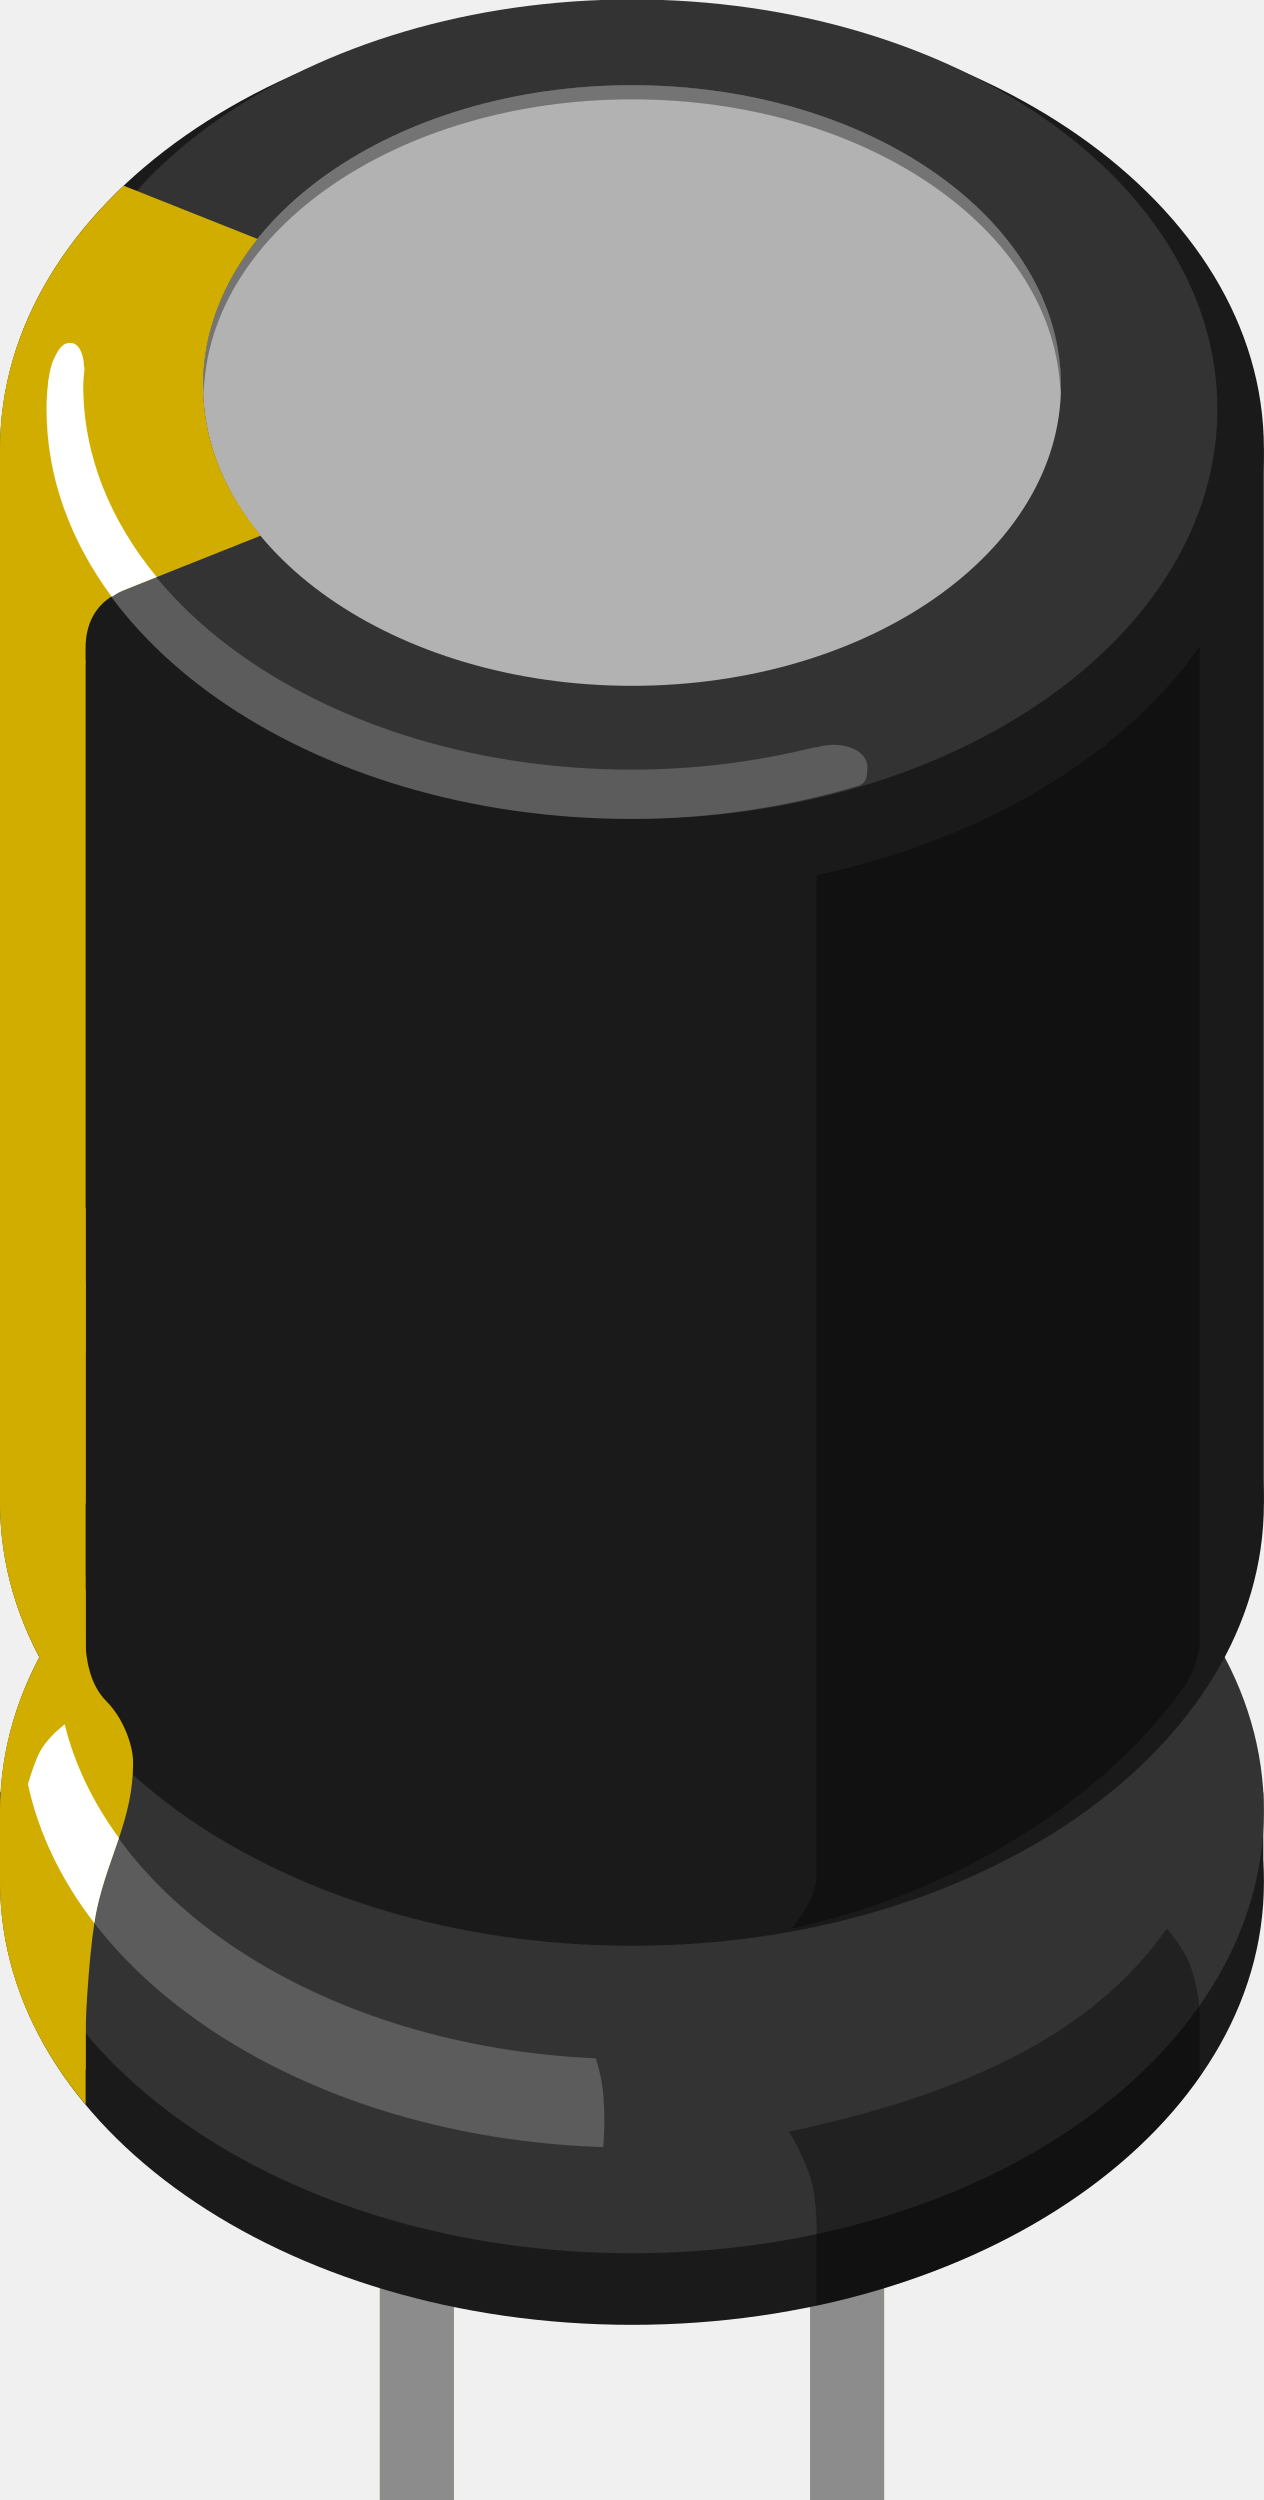
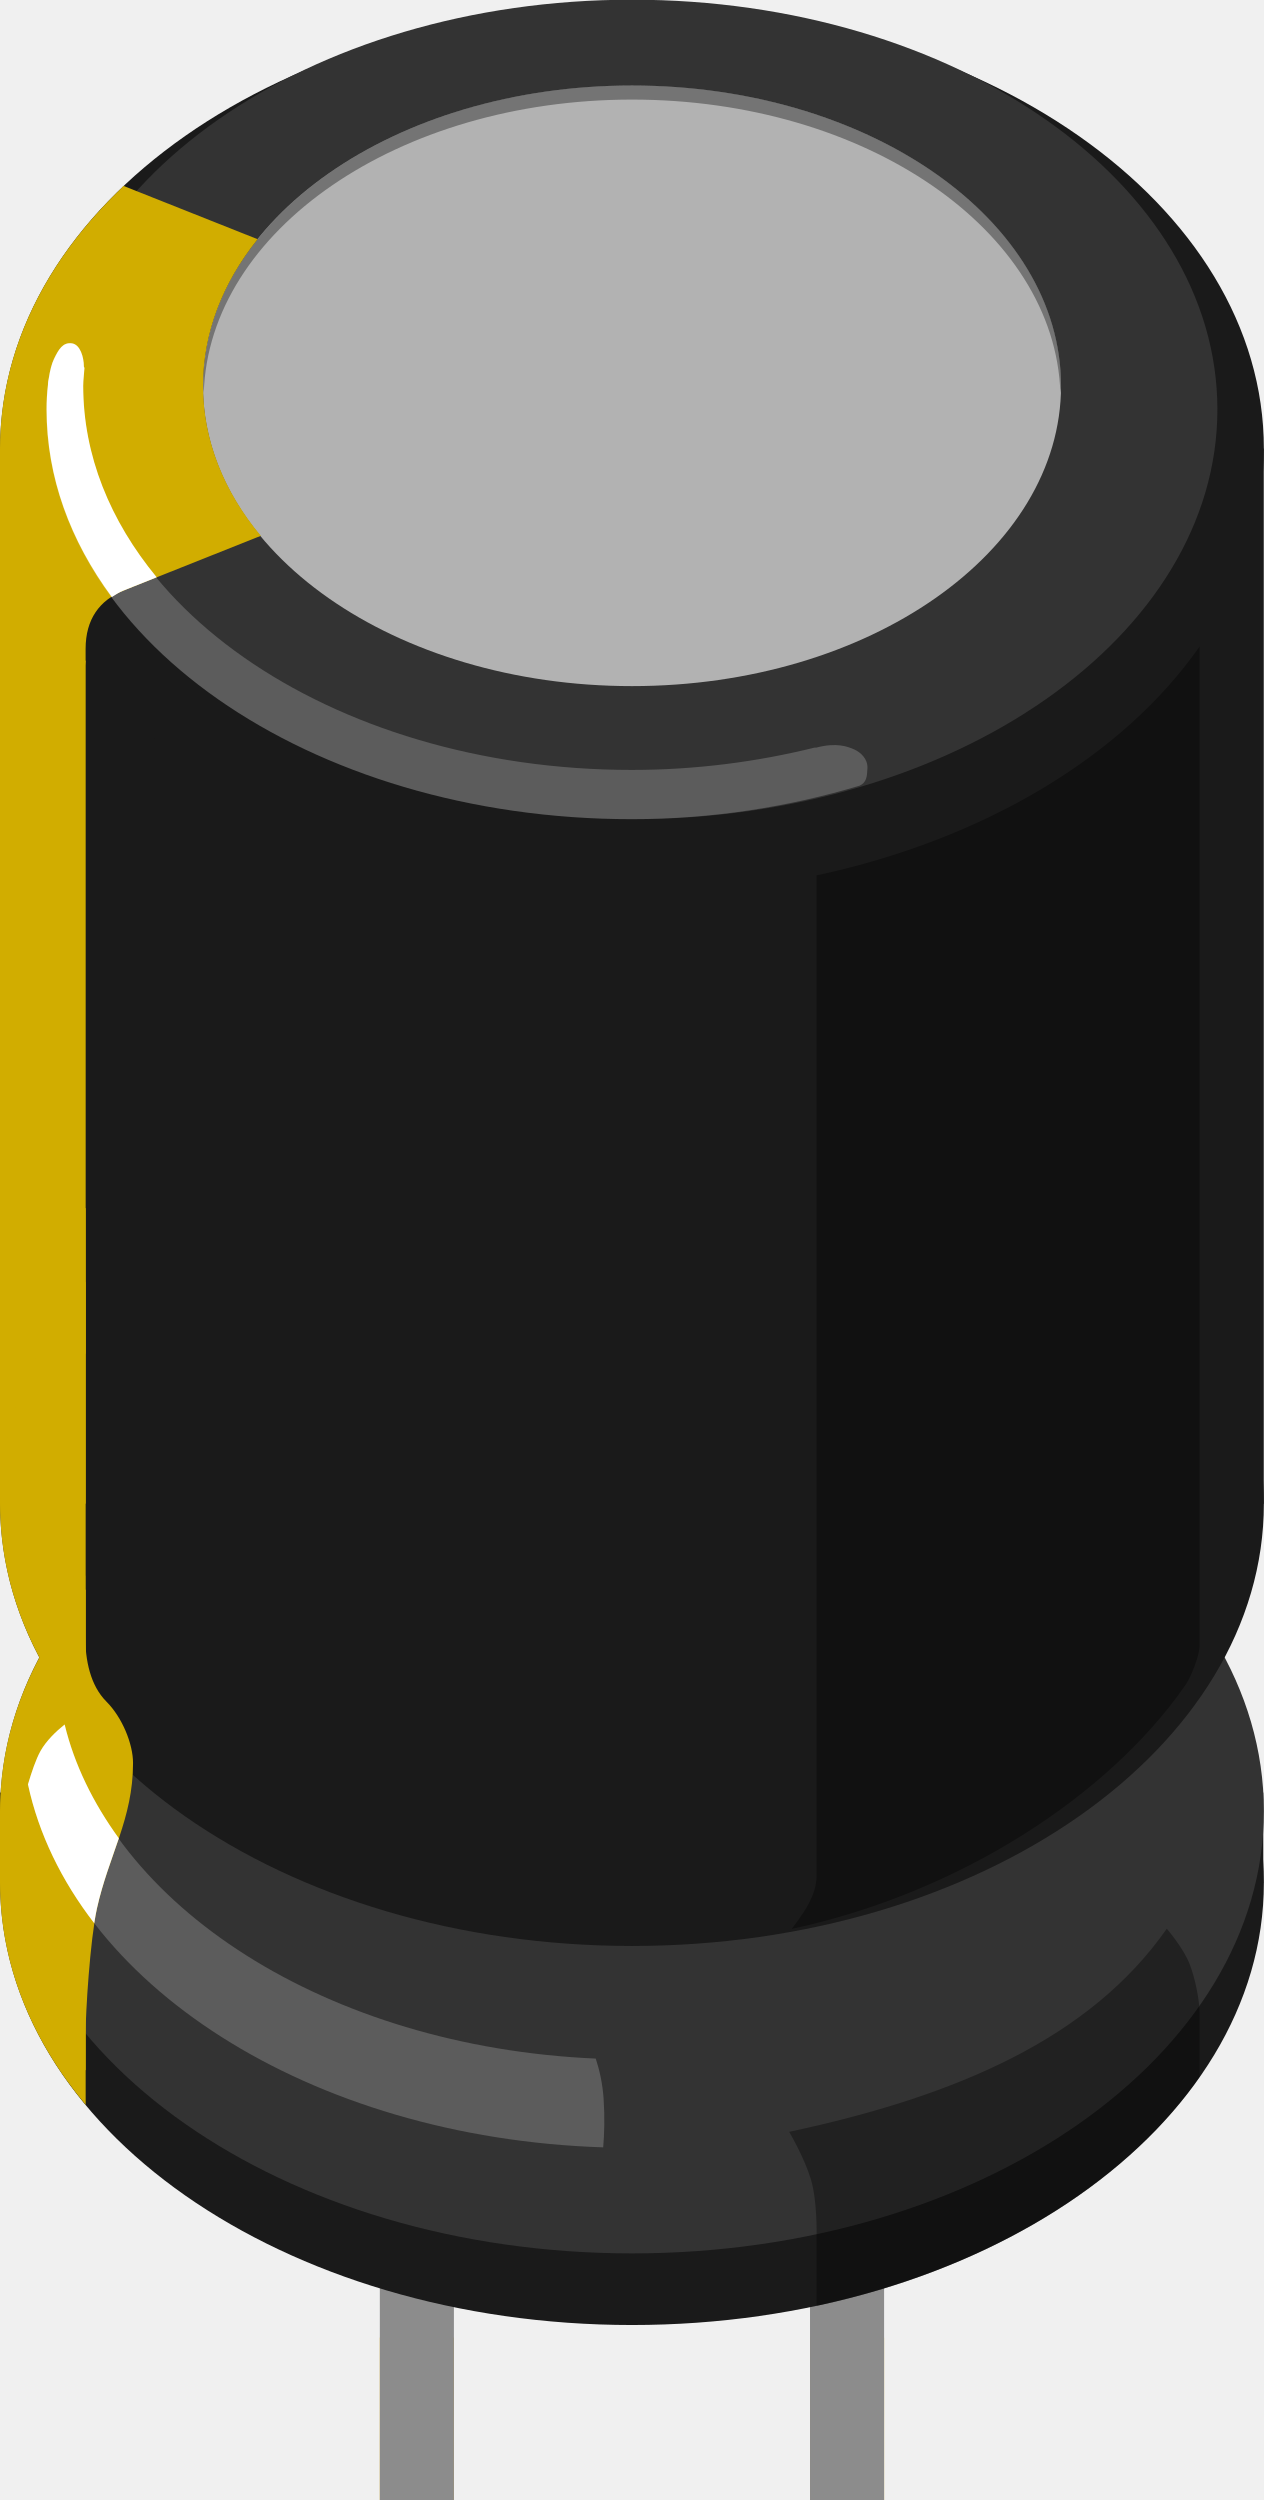
- <svg xmlns="http://www.w3.org/2000/svg" version="1.1" id="Ebene_1" x="0px" y="0px" width="21.156px" height="41.847px" viewBox="-0.24 0 21.156 41.847" enable-background="new -0.24 0 21.156 41.847" xml:space="preserve">
-   <rect id="connector0pad" x="13.367" y="37.878" fill="#F7BD13" width="1.192" height="3.969" />
-   <rect id="connector1pad" x="6.118" y="37.878" fill="#F7BD13" width="1.24" height="3.969" />
-   <g id="copper0">
- </g>
+ <svg xmlns="http://www.w3.org/2000/svg" version="1.1" id="Ebene_1" x="0px" y="0px" width="21.156px" height="41.848px" viewBox="0 0 21.156 41.848" enable-background="new 0 0 21.156 41.848" xml:space="preserve">
+   <rect id="connector1pin" x="6.358" y="39.129" fill="#F7BD13" width="1.24" height="2.723" />
+   <rect id="connector0pin" x="13.559" y="39.129" fill="#F7BD13" width="1.24" height="2.723" />
  <g id="icon">
    <g>
      <g>
-         <rect x="6.118" y="31.514" fill="#8C8C8C" width="1.24" height="10.333" />
-         <rect x="13.319" y="31.514" fill="#8C8C8C" width="1.24" height="10.333" />
+         <rect x="6.358" y="31.519" fill="#8C8C8C" width="1.24" height="10.332" />
+         <rect x="13.559" y="31.519" fill="#8C8C8C" width="1.24" height="10.332" />
      </g>
-       <ellipse fill="#1A1A1A" cx="10.339" cy="31.511" rx="10.577" ry="7.404" />
-       <rect x="-0.24" y="30.002" fill="#1A1A1A" width="21.146" height="1.51" />
-       <ellipse fill="#333333" cx="10.339" cy="30.313" rx="10.577" ry="7.404" />
-       <ellipse fill="#1A1A1A" cx="10.339" cy="25.166" rx="10.577" ry="7.404" />
-       <rect x="-0.24" y="7.506" fill="#1A1A1A" width="21.154" height="17.661" />
-       <ellipse fill="#1A1A1A" cx="10.339" cy="7.507" rx="10.577" ry="7.404" />
-       <ellipse fill="#333333" cx="10.339" cy="6.85" rx="9.798" ry="6.859" />
-       <ellipse fill="#B2B2B2" cx="10.339" cy="6.453" rx="7.181" ry="5.027" />
-       <path fill="#D1AD00" d="M1.827,3.113C0.529,4.34-0.24,5.861-0.24,7.506v4.091h1.415v-0.396l0.017-0.147c0,0,0,0.077,0-0.199    c0-0.495,0.234-0.814,0.634-0.973C2.21,9.731,2.18,7.024,2.18,7.024L1.827,3.113z" />
-       <path fill="#D1AD00" d="M3.159,6.453c0-0.892,0.334-1.727,0.915-2.452L1.827,3.107C1.011,4.106,0.541,5.262,0.541,6.494    s0.472,2.386,1.286,3.387l2.299-0.916C3.514,8.229,3.159,7.37,3.159,6.453z" />
-       <rect x="-0.24" y="11.054" fill="#D1AD00" width="1.433" height="14.112" />
-       <rect x="-0.24" y="20.218" fill="#D1AD00" width="1.433" height="2.437" />
-       <path fill="#D1AD00" d="M-0.24,30.315v1.197c0,1.354,0.521,2.624,1.433,3.718v-1.198v-6.239v-1.197    C0.282,27.691-0.24,28.959-0.24,30.315z" />
-       <path fill="#D1AD00" d="M1.193,21.45c-0.911,1.092-1.433,2.36-1.433,3.716s0.521,2.623,1.433,3.719V21.45z" />
-       <path fill="#D1AD00" d="M1.193,34.653c0,0,0-0.274,0-0.622c0-0.349,0.074-1.554,0.191-2.091c0.195-0.887,0.604-1.496,0.604-2.433    c0-0.317-0.179-0.761-0.447-1.03c-0.266-0.266-0.354-0.681-0.354-1.115c0-0.438,0-0.991,0-0.991l-0.612,0.02l0.067,7.631    L1.193,34.653z" />
-       <path opacity="0.35" enable-background="new    " d="M10.339,1.663c3.909,0,7.081,2.188,7.171,4.909    c0.002-0.04,0.012-0.078,0.012-0.119c0-2.776-3.217-5.028-7.181-5.028c-3.965,0-7.18,2.251-7.18,5.028    c0,0.041,0.007,0.079,0.01,0.119C3.257,3.852,6.429,1.663,10.339,1.663z" />
-       <path opacity="0.35" enable-background="new    " d="M13.428,14.648v3.094v8.902c0,0,0,4.563,0,4.746    c0,0.18-0.059,0.331-0.133,0.474c-0.084,0.163-0.283,0.418-0.283,0.418c2.814-0.604,5.297-2.231,6.572-4.055    c0.088-0.112,0.18-0.353,0.211-0.456c0.035-0.106,0.045-0.211,0.045-0.211v-0.915v-5.072V10.819    C18.563,12.645,16.245,14.046,13.428,14.648z" />
-       <path opacity="0.35" enable-background="new    " d="M19.676,32.879c-0.098-0.264-0.385-0.598-0.385-0.598    c-1.277,1.826-3.504,2.799-6.322,3.399c0,0,0.254,0.43,0.365,0.797c0.107,0.365,0.094,0.919,0.094,0.919v1.199    c2.816-0.601,5.137-2.005,6.412-3.83c0,0,0-0.834,0-1.053C19.842,33.464,19.76,33.098,19.676,32.879z" />
-       <path opacity="0.2" fill="#FFFFFF" enable-background="new    " d="M9.864,35.127c-0.018-0.254-0.068-0.479-0.132-0.673    c-4.493-0.197-8.146-2.548-8.889-5.591c-0.143,0.112-0.304,0.268-0.402,0.442c-0.08,0.144-0.152,0.356-0.212,0.56    c0.718,3.337,4.717,5.916,9.628,6.075C9.876,35.714,9.885,35.445,9.864,35.127z" />
-       <path opacity="0.2" fill="#FFFFFF" enable-background="new    " d="M14.28,12.859c0.01-0.163-0.119-0.275-0.223-0.32    c-0.109-0.047-0.291-0.119-0.631-0.03h-0.029c-0.959,0.237-1.986,0.374-3.06,0.374c-5.072,0-9.186-2.881-9.186-6.43    c0-0.101,0.015-0.199,0.021-0.298C1.172,6.145,1.163,6.141,1.163,6.129c0-0.159-0.061-0.365-0.196-0.386    c-0.155-0.026-0.228,0.101-0.305,0.26c-0.038,0.08-0.065,0.192-0.087,0.323C0.573,6.344,0.568,6.362,0.566,6.378    c-0.003,0.019-0.004,0.04-0.005,0.059C0.546,6.573,0.536,6.71,0.536,6.847c0,3.789,4.389,6.861,9.799,6.861    c1.357,0,2.639-0.209,3.813-0.56C14.262,13.095,14.274,13,14.28,12.859z" />
-       <path fill="#FFFFFF" d="M0.438,29.305c-0.079,0.144-0.149,0.356-0.21,0.56c0.179,0.829,0.562,1.613,1.11,2.324    c0.015-0.095,0.029-0.178,0.046-0.25c0.097-0.436,0.241-0.802,0.366-1.173c-0.429-0.591-0.745-1.232-0.907-1.903    C0.7,28.976,0.537,29.132,0.438,29.305z" />
-       <path fill="#FFFFFF" d="M1.153,6.453c0-0.101,0.016-0.198,0.021-0.299C1.172,6.146,1.164,6.142,1.164,6.13    c0-0.158-0.062-0.365-0.196-0.386C0.813,5.719,0.74,5.845,0.664,6.005C0.625,6.085,0.596,6.196,0.577,6.327    C0.574,6.344,0.57,6.363,0.567,6.379c-0.003,0.019-0.003,0.04-0.004,0.059C0.547,6.574,0.54,6.711,0.54,6.849    c0,1.134,0.397,2.199,1.092,3.14c0.06-0.038,0.12-0.079,0.191-0.107l0.56-0.224C1.606,8.716,1.153,7.623,1.153,6.453z" />
+       <ellipse fill="#1A1A1A" cx="10.579" cy="31.515" rx="10.577" ry="7.404" />
+       <rect x="0" y="30.006" fill="#1A1A1A" width="21.146" height="1.512" />
+       <ellipse fill="#333333" cx="10.579" cy="30.317" rx="10.577" ry="7.403" />
+       <ellipse fill="#1A1A1A" cx="10.579" cy="25.17" rx="10.577" ry="7.404" />
+       <rect x="0" y="7.51" fill="#1A1A1A" width="21.154" height="17.662" />
+       <ellipse fill="#1A1A1A" cx="10.579" cy="7.511" rx="10.577" ry="7.404" />
+       <ellipse fill="#333333" cx="10.579" cy="6.854" rx="9.799" ry="6.859" />
+       <ellipse fill="#B2B2B2" cx="10.579" cy="6.458" rx="7.182" ry="5.027" />
+       <path fill="#D1AD00" d="M2.067,3.117C0.769,4.344,0,5.865,0,7.51v4.092h1.415v-0.396l0.018-0.146c0,0,0,0.076,0-0.199    c0-0.495,0.233-0.814,0.634-0.974c0.384-0.15,0.354-2.857,0.354-2.857L2.067,3.117z" />
+       <path fill="#D1AD00" d="M3.399,6.457c0-0.892,0.334-1.727,0.915-2.452L2.067,3.112C1.252,4.111,0.781,5.267,0.781,6.498    c0,1.232,0.473,2.386,1.286,3.387l2.299-0.916C3.755,8.234,3.399,7.374,3.399,6.457z" />
+       <rect x="0" y="11.059" fill="#D1AD00" width="1.434" height="14.111" />
+       <rect x="0" y="20.223" fill="#D1AD00" width="1.434" height="2.437" />
+       <path fill="#D1AD00" d="M0,30.32v1.197c0,1.354,0.521,2.623,1.434,3.717v-1.197v-6.24v-1.195C0.522,27.695,0,28.963,0,30.32z" />
+       <path fill="#D1AD00" d="M1.433,21.455C0.522,22.547,0,23.814,0,25.17c0,1.357,0.521,2.623,1.434,3.721V21.455z" />
+       <path fill="#D1AD00" d="M1.433,34.658c0,0,0-0.275,0-0.623s0.074-1.553,0.19-2.09c0.195-0.887,0.604-1.496,0.604-2.434    c0-0.316-0.179-0.762-0.447-1.029c-0.266-0.268-0.354-0.682-0.354-1.115c0-0.439,0-0.992,0-0.992l-0.612,0.021l0.067,7.631    L1.433,34.658z" />
+       <path opacity="0.35" enable-background="new    " d="M10.579,1.667c3.909,0,7.081,2.188,7.171,4.909    c0.003-0.04,0.013-0.078,0.013-0.119c0-2.775-3.217-5.028-7.182-5.028s-7.18,2.252-7.18,5.028c0,0.041,0.007,0.079,0.01,0.119    C3.497,3.857,6.67,1.667,10.579,1.667z" />
+       <path opacity="0.35" enable-background="new    " d="M13.669,14.653v3.094v8.902c0,0,0,4.563,0,4.746    c0,0.18-0.06,0.332-0.134,0.475c-0.084,0.162-0.282,0.418-0.282,0.418c2.813-0.604,5.297-2.23,6.571-4.055    c0.088-0.113,0.181-0.354,0.211-0.457c0.035-0.105,0.045-0.211,0.045-0.211V26.65v-5.072V10.823    C18.803,12.65,16.485,14.05,13.669,14.653z" />
+       <path opacity="0.35" enable-background="new    " d="M19.916,32.883c-0.098-0.264-0.385-0.598-0.385-0.598    c-1.276,1.826-3.504,2.799-6.321,3.4c0,0,0.254,0.43,0.364,0.797c0.107,0.363,0.095,0.918,0.095,0.918v1.199    c2.815-0.602,5.137-2.006,6.411-3.83c0,0,0-0.834,0-1.053C20.082,33.469,20,33.103,19.916,32.883z" />
+       <path opacity="0.2" fill="#FFFFFF" enable-background="new    " d="M10.104,35.131c-0.018-0.254-0.068-0.479-0.132-0.672    c-4.493-0.197-8.146-2.549-8.89-5.592C0.94,28.98,0.779,29.135,0.681,29.31c-0.08,0.143-0.152,0.355-0.212,0.559    c0.718,3.338,4.717,5.916,9.628,6.076C10.116,35.719,10.125,35.449,10.104,35.131z" />
+       <path opacity="0.2" fill="#FFFFFF" enable-background="new    " d="M14.52,12.864c0.01-0.163-0.119-0.275-0.223-0.32    c-0.109-0.047-0.291-0.119-0.632-0.03h-0.028c-0.959,0.237-1.986,0.374-3.061,0.374c-5.071,0-9.186-2.881-9.186-6.43    c0-0.101,0.015-0.199,0.021-0.298c0-0.01-0.009-0.014-0.009-0.026c0-0.158-0.061-0.364-0.196-0.386    c-0.154-0.026-0.228,0.102-0.305,0.26C0.864,6.087,0.838,6.199,0.815,6.33C0.813,6.349,0.808,6.366,0.806,6.382    c-0.003,0.02-0.004,0.04-0.005,0.06c-0.016,0.136-0.025,0.272-0.025,0.41c0,3.789,4.389,6.86,9.799,6.86    c1.357,0,2.64-0.209,3.813-0.56C14.503,13.1,14.514,13.004,14.52,12.864z" />
+       <path fill="#FFFFFF" d="M0.678,29.31c-0.079,0.143-0.149,0.355-0.21,0.559c0.179,0.83,0.562,1.613,1.109,2.324    c0.016-0.094,0.029-0.178,0.046-0.25c0.098-0.436,0.241-0.801,0.366-1.172c-0.429-0.592-0.745-1.232-0.907-1.904    C0.94,28.98,0.777,29.136,0.678,29.31z" />
+       <path fill="#FFFFFF" d="M1.393,6.457c0-0.101,0.016-0.198,0.021-0.299c-0.002-0.008-0.01-0.012-0.01-0.024    c0-0.157-0.062-0.364-0.196-0.386C1.053,5.724,0.98,5.85,0.904,6.009C0.865,6.089,0.837,6.2,0.817,6.331    C0.814,6.349,0.81,6.367,0.807,6.383c-0.003,0.02-0.003,0.04-0.004,0.06C0.787,6.578,0.78,6.715,0.78,6.854    c0,1.134,0.397,2.198,1.092,3.14c0.061-0.038,0.12-0.079,0.191-0.107l0.56-0.224C1.846,8.72,1.393,7.627,1.393,6.457z" />
    </g>
  </g>
</svg>
